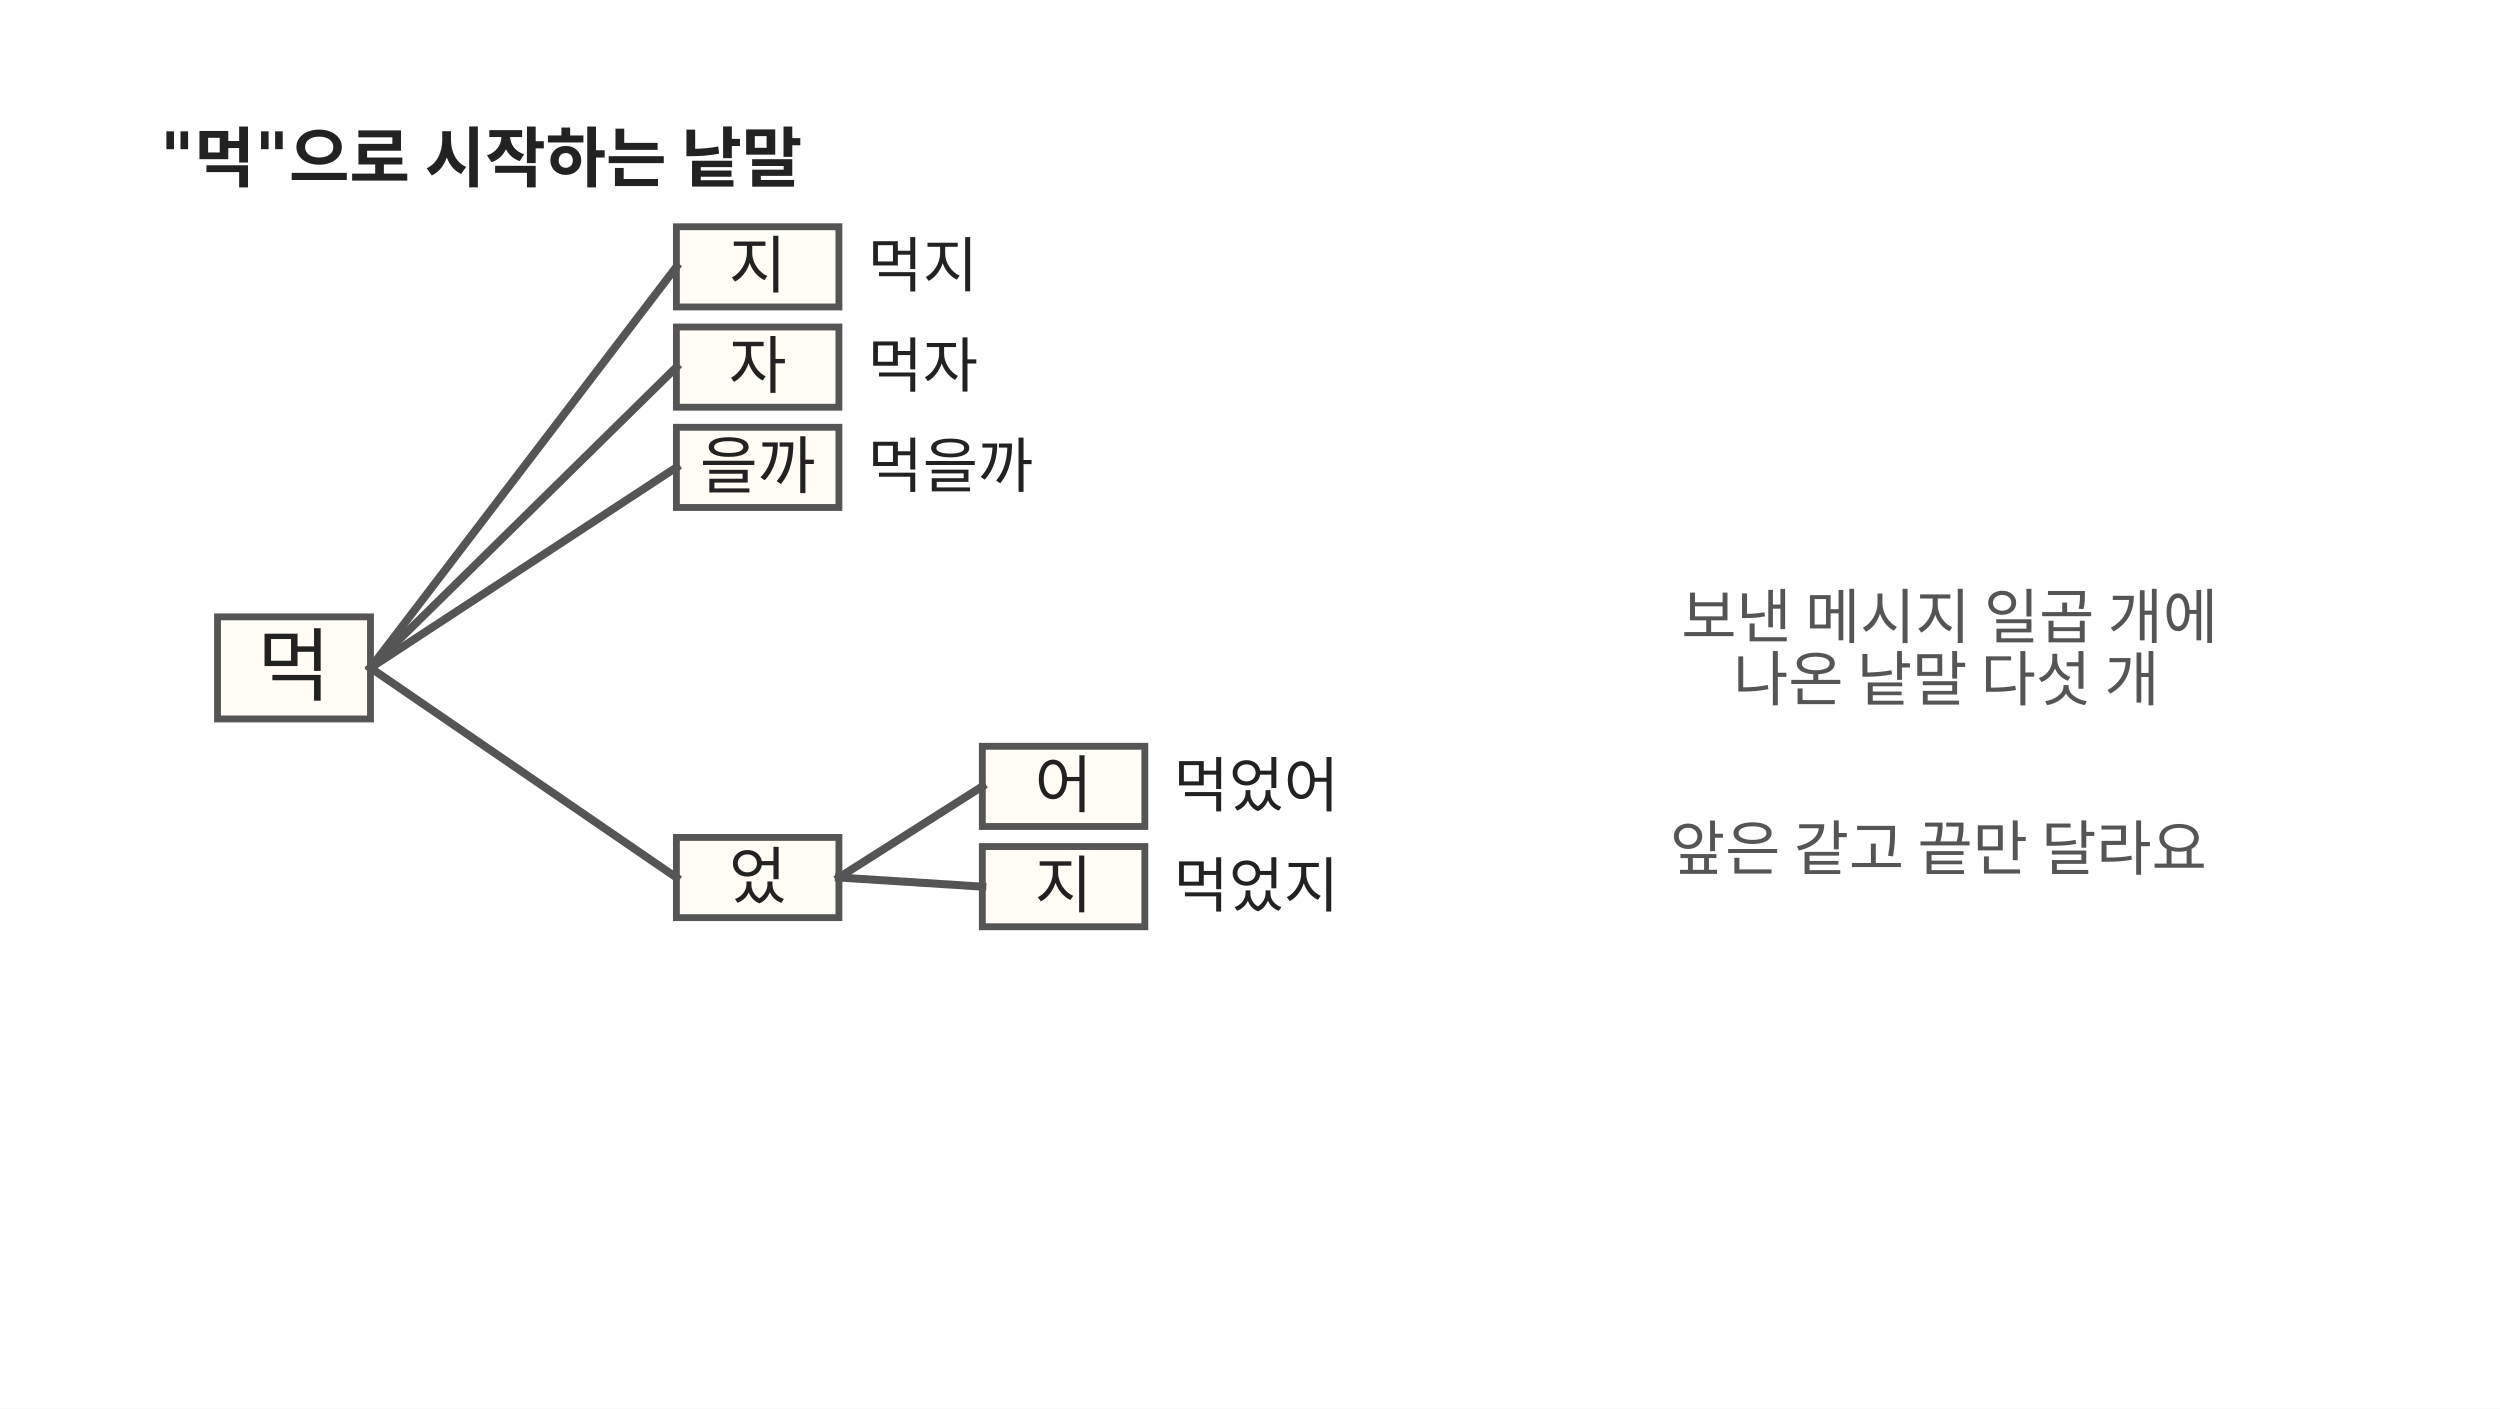
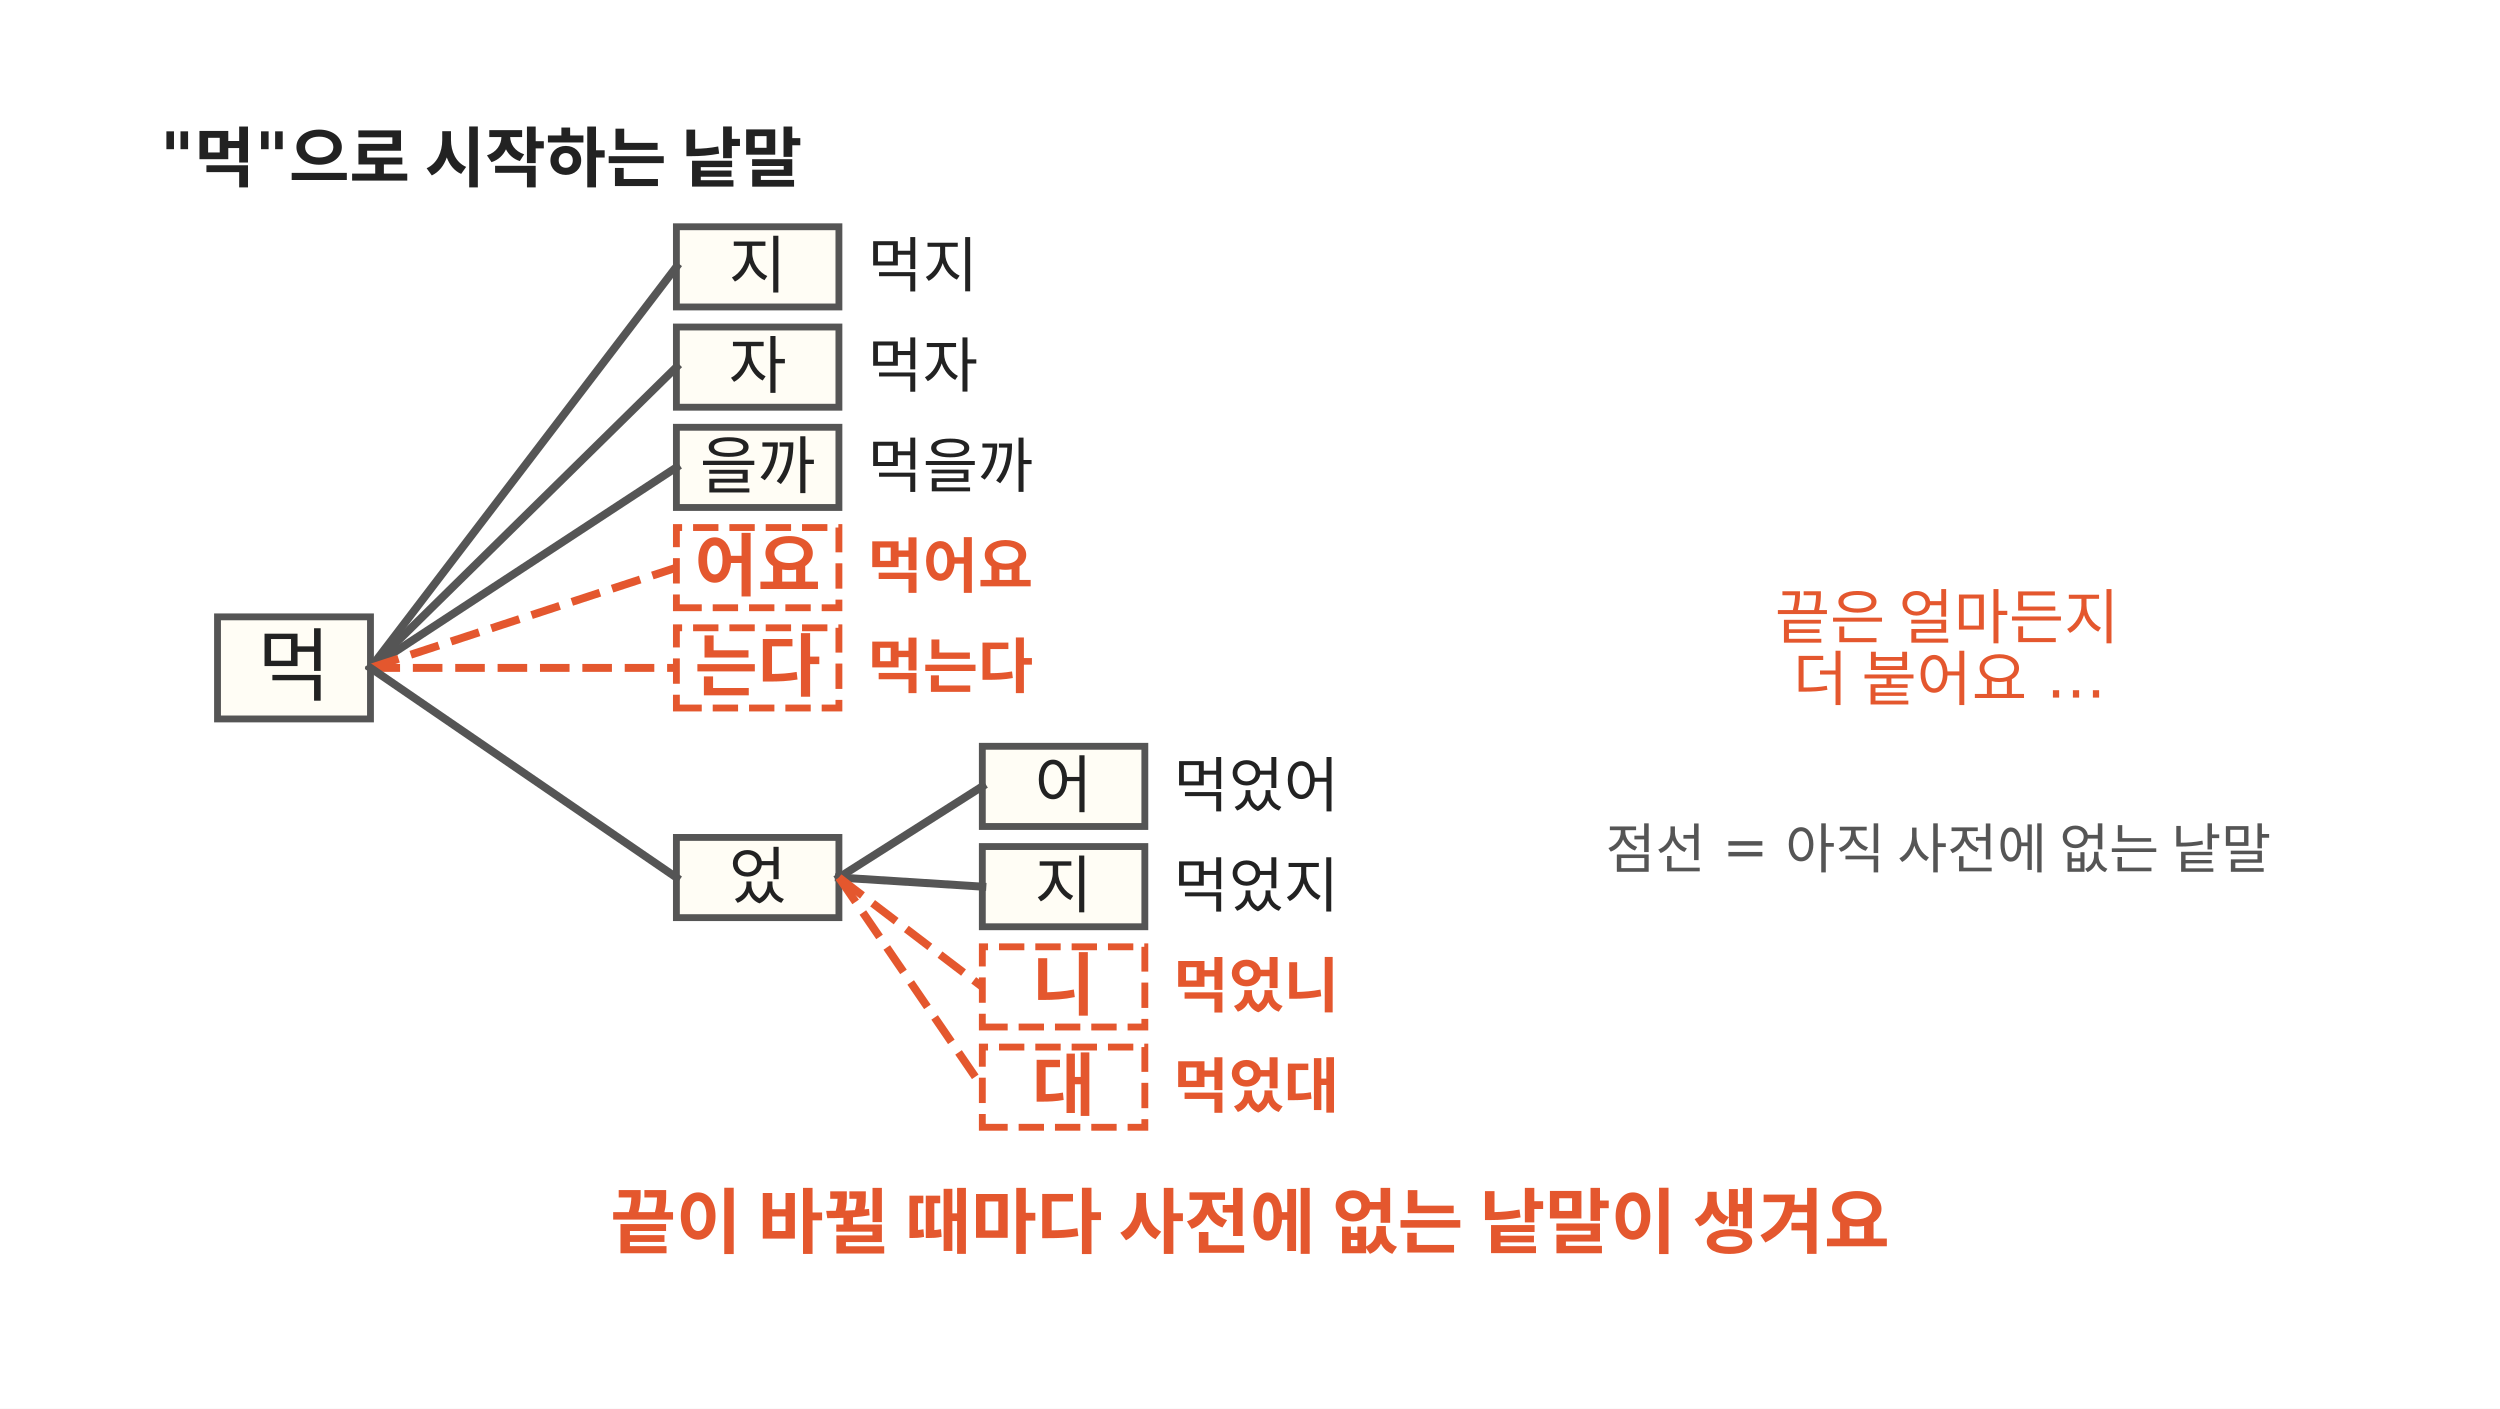
<svg xmlns="http://www.w3.org/2000/svg" width="437.76pt" height="246.672pt" viewBox="0 0 437.76 246.672" version="1.1">
  <defs>
    <style type="text/css">*{stroke-linejoin: round; stroke-linecap: butt}</style>
  </defs>
  <g id="figure_1">
    <g id="patch_1">
      <path d="M 0 246.672  L 437.76 246.672  L 437.76 0  L 0 0  z " style="fill: #ffffff" />
    </g>
    <g id="axes_1">
      <g id="patch_2">
-         <path d="M 18 228.672  L 419.76 228.672  L 419.76 18  L 18 18  L 18 228.672  z " clip-path="url(#p1478756dae)" style="fill: none" />
+         <path d="M 18 228.672  L 419.76 228.672  L 419.76 18  L 18 18  L 18 228.672  z " clip-path="url(#p6059434bf4)" style="fill: none" />
      </g>
      <g id="patch_3">
-         <path d="M 38.088 125.89  L 64.872 125.89  L 64.872 108.014  L 38.088 108.014  z " clip-path="url(#p1478756dae)" style="fill: #fffdf5; stroke: #555555; stroke-width: 1.2; stroke-linejoin: miter" />
+         <path d="M 38.088 125.89  L 64.872 125.89  L 64.872 108.014  L 38.088 108.014  z " clip-path="url(#p6059434bf4)" style="fill: #fffdf5; stroke: #555555; stroke-width: 1.2; stroke-linejoin: miter" />
      </g>
      <g id="patch_4">
-         <path d="M 118.44 53.75  L 146.898 53.75  L 146.898 39.706  L 118.44 39.706  z " clip-path="url(#p1478756dae)" style="fill: #fffdf5; stroke: #555555; stroke-width: 1.2; stroke-linejoin: miter" />
+         <path d="M 118.44 53.75  L 146.898 53.75  L 146.898 39.706  L 118.44 39.706  z " clip-path="url(#p6059434bf4)" style="fill: #fffdf5; stroke: #555555; stroke-width: 1.2; stroke-linejoin: miter" />
      </g>
      <g id="patch_5">
-         <path d="M 118.44 71.306  L 146.898 71.306  L 146.898 57.262  L 118.44 57.262  z " clip-path="url(#p1478756dae)" style="fill: #fffdf5; stroke: #555555; stroke-width: 1.2; stroke-linejoin: miter" />
+         <path d="M 118.44 71.306  L 146.898 71.306  L 146.898 57.262  L 118.44 57.262  z " clip-path="url(#p6059434bf4)" style="fill: #fffdf5; stroke: #555555; stroke-width: 1.2; stroke-linejoin: miter" />
      </g>
      <g id="patch_6">
-         <path d="M 118.44 88.862  L 146.898 88.862  L 146.898 74.818  L 118.44 74.818  z " clip-path="url(#p1478756dae)" style="fill: #fffdf5; stroke: #555555; stroke-width: 1.2; stroke-linejoin: miter" />
+         <path d="M 118.44 88.862  L 146.898 88.862  L 146.898 74.818  L 118.44 74.818  z " clip-path="url(#p6059434bf4)" style="fill: #fffdf5; stroke: #555555; stroke-width: 1.2; stroke-linejoin: miter" />
      </g>
      <g id="patch_7">
-         <path d="M 118.44 160.682  L 146.898 160.682  L 146.898 146.638  L 118.44 146.638  z " clip-path="url(#p1478756dae)" style="fill: #fffdf5; stroke: #555555; stroke-width: 1.2; stroke-linejoin: miter" />
+         <path d="M 118.44 106.418  L 146.898 106.418  L 146.898 92.374  L 118.44 92.374  z " clip-path="url(#p6059434bf4)" style="fill: #ffffff; stroke-dasharray: 4.44,1.92; stroke-dashoffset: 0; stroke: #e4572e; stroke-width: 1.2; stroke-linejoin: miter" />
      </g>
      <g id="patch_8">
-         <path d="M 172.008 144.722  L 200.466 144.722  L 200.466 130.678  L 172.008 130.678  z " clip-path="url(#p1478756dae)" style="fill: #fffdf5; stroke: #555555; stroke-width: 1.2; stroke-linejoin: miter" />
+         <path d="M 118.44 123.974  L 146.898 123.974  L 146.898 109.93  L 118.44 109.93  z " clip-path="url(#p6059434bf4)" style="fill: #ffffff; stroke-dasharray: 4.44,1.92; stroke-dashoffset: 0; stroke: #e4572e; stroke-width: 1.2; stroke-linejoin: miter" />
      </g>
      <g id="patch_9">
-         <path d="M 172.008 162.278  L 200.466 162.278  L 200.466 148.234  L 172.008 148.234  z " clip-path="url(#p1478756dae)" style="fill: #fffdf5; stroke: #555555; stroke-width: 1.2; stroke-linejoin: miter" />
+         <path d="M 118.44 160.682  L 146.898 160.682  L 146.898 146.638  L 118.44 146.638  z " clip-path="url(#p6059434bf4)" style="fill: #fffdf5; stroke: #555555; stroke-width: 1.2; stroke-linejoin: miter" />
+       </g>
+       <g id="patch_10">
+         <path d="M 172.008 144.722  L 200.466 144.722  L 200.466 130.678  L 172.008 130.678  z " clip-path="url(#p6059434bf4)" style="fill: #fffdf5; stroke: #555555; stroke-width: 1.2; stroke-linejoin: miter" />
+       </g>
+       <g id="patch_11">
+         <path d="M 172.008 162.278  L 200.466 162.278  L 200.466 148.234  L 172.008 148.234  z " clip-path="url(#p6059434bf4)" style="fill: #fffdf5; stroke: #555555; stroke-width: 1.2; stroke-linejoin: miter" />
+       </g>
+       <g id="patch_12">
+         <path d="M 172.008 179.834  L 200.466 179.834  L 200.466 165.79  L 172.008 165.79  z " clip-path="url(#p6059434bf4)" style="fill: #ffffff; stroke-dasharray: 4.44,1.92; stroke-dashoffset: 0; stroke: #e4572e; stroke-width: 1.2; stroke-linejoin: miter" />
+       </g>
+       <g id="patch_13">
+         <path d="M 172.008 197.39  L 200.466 197.39  L 200.466 183.346  L 172.008 183.346  z " clip-path="url(#p6059434bf4)" style="fill: #ffffff; stroke-dasharray: 4.44,1.92; stroke-dashoffset: 0; stroke: #e4572e; stroke-width: 1.2; stroke-linejoin: miter" />
      </g>
      <g id="line2d_1">
-         <path d="M 64.872 116.952  L 118.44 46.728  " clip-path="url(#p1478756dae)" style="fill: none; stroke: #555555; stroke-width: 1.4; stroke-linecap: square" />
+         <path d="M 64.872 116.952  L 118.44 46.728  " clip-path="url(#p6059434bf4)" style="fill: none; stroke: #555555; stroke-width: 1.4; stroke-linecap: square" />
      </g>
      <g id="line2d_2">
-         <path d="M 64.872 116.952  L 118.44 64.284  " clip-path="url(#p1478756dae)" style="fill: none; stroke: #555555; stroke-width: 1.4; stroke-linecap: square" />
+         <path d="M 64.872 116.952  L 118.44 64.284  " clip-path="url(#p6059434bf4)" style="fill: none; stroke: #555555; stroke-width: 1.4; stroke-linecap: square" />
      </g>
      <g id="line2d_3">
-         <path d="M 64.872 116.952  L 118.44 81.84  " clip-path="url(#p1478756dae)" style="fill: none; stroke: #555555; stroke-width: 1.4; stroke-linecap: square" />
+         <path d="M 64.872 116.952  L 118.44 81.84  " clip-path="url(#p6059434bf4)" style="fill: none; stroke: #555555; stroke-width: 1.4; stroke-linecap: square" />
      </g>
      <g id="line2d_4">
-         <path d="M 64.872 116.952  L 118.44 153.66  " clip-path="url(#p1478756dae)" style="fill: none; stroke: #555555; stroke-width: 1.4; stroke-linecap: square" />
+         <path d="M 64.872 116.952  L 118.44 99.396  " clip-path="url(#p6059434bf4)" style="fill: none; stroke-dasharray: 5.18,2.24; stroke-dashoffset: 0; stroke: #e4572e; stroke-width: 1.4" />
      </g>
      <g id="line2d_5">
-         <path d="M 146.898 153.66  L 172.008 137.7  " clip-path="url(#p1478756dae)" style="fill: none; stroke: #555555; stroke-width: 1.4; stroke-linecap: square" />
+         <path d="M 64.872 116.952  L 118.44 116.952  " clip-path="url(#p6059434bf4)" style="fill: none; stroke-dasharray: 5.18,2.24; stroke-dashoffset: 0; stroke: #e4572e; stroke-width: 1.4" />
      </g>
      <g id="line2d_6">
-         <path d="M 146.898 153.66  L 172.008 155.256  " clip-path="url(#p1478756dae)" style="fill: none; stroke: #555555; stroke-width: 1.4; stroke-linecap: square" />
+         <path d="M 64.872 116.952  L 118.44 153.66  " clip-path="url(#p6059434bf4)" style="fill: none; stroke: #555555; stroke-width: 1.4; stroke-linecap: square" />
+       </g>
+       <g id="line2d_7">
+         <path d="M 146.898 153.66  L 172.008 137.7  " clip-path="url(#p6059434bf4)" style="fill: none; stroke: #555555; stroke-width: 1.4; stroke-linecap: square" />
+       </g>
+       <g id="line2d_8">
+         <path d="M 146.898 153.66  L 172.008 155.256  " clip-path="url(#p6059434bf4)" style="fill: none; stroke: #555555; stroke-width: 1.4; stroke-linecap: square" />
+       </g>
+       <g id="line2d_9">
+         <path d="M 146.898 153.66  L 172.008 172.812  " clip-path="url(#p6059434bf4)" style="fill: none; stroke-dasharray: 5.18,2.24; stroke-dashoffset: 0; stroke: #e4572e; stroke-width: 1.4" />
+       </g>
+       <g id="line2d_10">
+         <path d="M 146.898 153.66  L 172.008 190.368  " clip-path="url(#p6059434bf4)" style="fill: none; stroke-dasharray: 5.18,2.24; stroke-dashoffset: 0; stroke: #e4572e; stroke-width: 1.4" />
      </g>
      <g id="text_1">
        <text style="fill: #222222; font: 700 11.5px 'Apple SD Gothic Neo', 'Noto Sans KR', 'Malgun Gothic', 'DejaVu Sans', 'Bitstream Vera Sans', 'Computer Modern Sans Serif', 'Lucida Grande', 'Verdana', 'Geneva', 'Lucid', 'Arial', 'Helvetica', 'Avant Garde', sans-serif; text-anchor: start" x="28.044" y="31.389" transform="rotate(-0 28.044 31.38897)">"먹"으로 시작하는 낱말</text>
      </g>
      <g id="text_2">
        <text style="fill: #222222; font: 14px 'Apple SD Gothic Neo', 'Noto Sans KR', 'Malgun Gothic', 'DejaVu Sans', 'Bitstream Vera Sans', 'Computer Modern Sans Serif', 'Lucida Grande', 'Verdana', 'Geneva', 'Lucid', 'Arial', 'Helvetica', 'Avant Garde', sans-serif; text-anchor: middle" x="51.48" y="121.587" transform="rotate(-0 51.48 121.5873)">먹</text>
      </g>
      <g id="text_3">
        <text style="fill: #222222; font: 11px 'Apple SD Gothic Neo', 'Noto Sans KR', 'Malgun Gothic', 'DejaVu Sans', 'Bitstream Vera Sans', 'Computer Modern Sans Serif', 'Lucida Grande', 'Verdana', 'Geneva', 'Lucid', 'Arial', 'Helvetica', 'Avant Garde', sans-serif; text-anchor: middle" x="132.669" y="50.37" transform="rotate(-0 132.669 50.37003)">지</text>
      </g>
      <g id="text_4">
        <text style="fill: #222222; font: 10.5px 'Apple SD Gothic Neo', 'Noto Sans KR', 'Malgun Gothic', 'DejaVu Sans', 'Bitstream Vera Sans', 'Computer Modern Sans Serif', 'Lucida Grande', 'Verdana', 'Geneva', 'Lucid', 'Arial', 'Helvetica', 'Avant Garde', sans-serif; text-anchor: start" x="151.92" y="50.204" transform="rotate(-0 151.92 50.20448)">먹지</text>
      </g>
      <g id="text_5">
        <text style="fill: #222222; font: 11px 'Apple SD Gothic Neo', 'Noto Sans KR', 'Malgun Gothic', 'DejaVu Sans', 'Bitstream Vera Sans', 'Computer Modern Sans Serif', 'Lucida Grande', 'Verdana', 'Geneva', 'Lucid', 'Arial', 'Helvetica', 'Avant Garde', sans-serif; text-anchor: middle" x="132.669" y="67.926" transform="rotate(-0 132.669 67.92603)">자</text>
      </g>
      <g id="text_6">
        <text style="fill: #222222; font: 10.5px 'Apple SD Gothic Neo', 'Noto Sans KR', 'Malgun Gothic', 'DejaVu Sans', 'Bitstream Vera Sans', 'Computer Modern Sans Serif', 'Lucida Grande', 'Verdana', 'Geneva', 'Lucid', 'Arial', 'Helvetica', 'Avant Garde', sans-serif; text-anchor: start" x="151.92" y="67.76" transform="rotate(-0 151.92 67.76048)">먹자</text>
      </g>
      <g id="text_7">
        <text style="fill: #222222; font: 11px 'Apple SD Gothic Neo', 'Noto Sans KR', 'Malgun Gothic', 'DejaVu Sans', 'Bitstream Vera Sans', 'Computer Modern Sans Serif', 'Lucida Grande', 'Verdana', 'Geneva', 'Lucid', 'Arial', 'Helvetica', 'Avant Garde', sans-serif; text-anchor: middle" x="132.669" y="85.482" transform="rotate(-0 132.669 85.48203)">을까</text>
      </g>
      <g id="text_8">
        <text style="fill: #222222; font: 10.5px 'Apple SD Gothic Neo', 'Noto Sans KR', 'Malgun Gothic', 'DejaVu Sans', 'Bitstream Vera Sans', 'Computer Modern Sans Serif', 'Lucida Grande', 'Verdana', 'Geneva', 'Lucid', 'Arial', 'Helvetica', 'Avant Garde', sans-serif; text-anchor: start" x="151.92" y="85.316" transform="rotate(-0 151.92 85.31648)">먹을까</text>
      </g>
      <g id="text_9">
+         <text style="fill: #e4572e; font: 700 12px 'Apple SD Gothic Neo', 'Noto Sans KR', 'Malgun Gothic', 'DejaVu Sans', 'Bitstream Vera Sans', 'Computer Modern Sans Serif', 'Lucida Grande', 'Verdana', 'Geneva', 'Lucid', 'Arial', 'Helvetica', 'Avant Garde', sans-serif; text-anchor: middle" x="132.669" y="103.369" transform="rotate(-0 132.669 103.3691)">어요</text>
+       </g>
+       <g id="text_10">
+         <text style="fill: #e4572e; font: 700 10.5px 'Apple SD Gothic Neo', 'Noto Sans KR', 'Malgun Gothic', 'DejaVu Sans', 'Bitstream Vera Sans', 'Computer Modern Sans Serif', 'Lucida Grande', 'Verdana', 'Geneva', 'Lucid', 'Arial', 'Helvetica', 'Avant Garde', sans-serif; text-anchor: start" x="151.92" y="102.872" transform="rotate(-0 151.92 102.8725)">먹어요</text>
+       </g>
+       <g id="text_11">
+         <text style="fill: #e4572e; font: 700 12px 'Apple SD Gothic Neo', 'Noto Sans KR', 'Malgun Gothic', 'DejaVu Sans', 'Bitstream Vera Sans', 'Computer Modern Sans Serif', 'Lucida Grande', 'Verdana', 'Geneva', 'Lucid', 'Arial', 'Helvetica', 'Avant Garde', sans-serif; text-anchor: middle" x="132.669" y="120.925" transform="rotate(-0 132.669 120.9251)">는다</text>
+       </g>
+       <g id="text_12">
+         <text style="fill: #e4572e; font: 700 10.5px 'Apple SD Gothic Neo', 'Noto Sans KR', 'Malgun Gothic', 'DejaVu Sans', 'Bitstream Vera Sans', 'Computer Modern Sans Serif', 'Lucida Grande', 'Verdana', 'Geneva', 'Lucid', 'Arial', 'Helvetica', 'Avant Garde', sans-serif; text-anchor: start" x="151.92" y="120.428" transform="rotate(-0 151.92 120.4285)">먹는다</text>
+       </g>
+       <g id="text_13">
        <text style="fill: #222222; font: 11px 'Apple SD Gothic Neo', 'Noto Sans KR', 'Malgun Gothic', 'DejaVu Sans', 'Bitstream Vera Sans', 'Computer Modern Sans Serif', 'Lucida Grande', 'Verdana', 'Geneva', 'Lucid', 'Arial', 'Helvetica', 'Avant Garde', sans-serif; text-anchor: middle" x="132.669" y="157.373" transform="rotate(-0 132.669 157.3734)">었</text>
      </g>
-       <g id="text_10">
+       <g id="text_14">
        <text style="fill: #222222; font: 11px 'Apple SD Gothic Neo', 'Noto Sans KR', 'Malgun Gothic', 'DejaVu Sans', 'Bitstream Vera Sans', 'Computer Modern Sans Serif', 'Lucida Grande', 'Verdana', 'Geneva', 'Lucid', 'Arial', 'Helvetica', 'Avant Garde', sans-serif; text-anchor: middle" x="186.237" y="141.342" transform="rotate(-0 186.237 141.342)">어</text>
      </g>
-       <g id="text_11">
+       <g id="text_15">
        <text style="fill: #222222; font: 10.5px 'Apple SD Gothic Neo', 'Noto Sans KR', 'Malgun Gothic', 'DejaVu Sans', 'Bitstream Vera Sans', 'Computer Modern Sans Serif', 'Lucida Grande', 'Verdana', 'Geneva', 'Lucid', 'Arial', 'Helvetica', 'Avant Garde', sans-serif; text-anchor: start" x="205.488" y="141.245" transform="rotate(-0 205.488 141.2446)">먹었어</text>
      </g>
-       <g id="text_12">
+       <g id="text_16">
        <text style="fill: #222222; font: 11px 'Apple SD Gothic Neo', 'Noto Sans KR', 'Malgun Gothic', 'DejaVu Sans', 'Bitstream Vera Sans', 'Computer Modern Sans Serif', 'Lucida Grande', 'Verdana', 'Geneva', 'Lucid', 'Arial', 'Helvetica', 'Avant Garde', sans-serif; text-anchor: middle" x="186.237" y="158.898" transform="rotate(-0 186.237 158.898)">지</text>
      </g>
-       <g id="text_13">
+       <g id="text_17">
        <text style="fill: #222222; font: 10.5px 'Apple SD Gothic Neo', 'Noto Sans KR', 'Malgun Gothic', 'DejaVu Sans', 'Bitstream Vera Sans', 'Computer Modern Sans Serif', 'Lucida Grande', 'Verdana', 'Geneva', 'Lucid', 'Arial', 'Helvetica', 'Avant Garde', sans-serif; text-anchor: start" x="205.488" y="158.801" transform="rotate(-0 205.488 158.8006)">먹었지</text>
      </g>
-       <g id="text_14">
-         <text style="fill: #555555; font: 10.5px 'Apple SD Gothic Neo', 'Noto Sans KR', 'Malgun Gothic', 'DejaVu Sans', 'Bitstream Vera Sans', 'Computer Modern Sans Serif', 'Lucida Grande', 'Verdana', 'Geneva', 'Lucid', 'Arial', 'Helvetica', 'Avant Garde', sans-serif" transform="translate(294.395 111.784)">보낸 메시지 일곱 개에</text>
-         <text style="fill: #555555; font: 10.5px 'Apple SD Gothic Neo', 'Noto Sans KR', 'Malgun Gothic', 'DejaVu Sans', 'Bitstream Vera Sans', 'Computer Modern Sans Serif', 'Lucida Grande', 'Verdana', 'Geneva', 'Lucid', 'Arial', 'Helvetica', 'Avant Garde', sans-serif" transform="translate(303.4775 122.6889)">나온 낱말 다섯 개</text>
+       <g id="text_18">
+         <text style="fill: #e4572e; font: 700 12px 'Apple SD Gothic Neo', 'Noto Sans KR', 'Malgun Gothic', 'DejaVu Sans', 'Bitstream Vera Sans', 'Computer Modern Sans Serif', 'Lucida Grande', 'Verdana', 'Geneva', 'Lucid', 'Arial', 'Helvetica', 'Avant Garde', sans-serif; text-anchor: middle" x="186.237" y="176.785" transform="rotate(-0 186.237 176.7851)">니</text>
      </g>
-       <g id="text_15">
-         <text style="fill: #555555; font: 10.5px 'Apple SD Gothic Neo', 'Noto Sans KR', 'Malgun Gothic', 'DejaVu Sans', 'Bitstream Vera Sans', 'Computer Modern Sans Serif', 'Lucida Grande', 'Verdana', 'Geneva', 'Lucid', 'Arial', 'Helvetica', 'Avant Garde', sans-serif; text-anchor: middle" x="339.408" y="152.348" transform="rotate(-0 339.408 152.3485)">앞은 같고 끝만 달라요</text>
+       <g id="text_19">
+         <text style="fill: #e4572e; font: 700 10.5px 'Apple SD Gothic Neo', 'Noto Sans KR', 'Malgun Gothic', 'DejaVu Sans', 'Bitstream Vera Sans', 'Computer Modern Sans Serif', 'Lucida Grande', 'Verdana', 'Geneva', 'Lucid', 'Arial', 'Helvetica', 'Avant Garde', sans-serif; text-anchor: start" x="205.488" y="176.357" transform="rotate(-0 205.488 176.3566)">먹었니</text>
+       </g>
+       <g id="text_20">
+         <text style="fill: #e4572e; font: 700 12px 'Apple SD Gothic Neo', 'Noto Sans KR', 'Malgun Gothic', 'DejaVu Sans', 'Bitstream Vera Sans', 'Computer Modern Sans Serif', 'Lucida Grande', 'Verdana', 'Geneva', 'Lucid', 'Arial', 'Helvetica', 'Avant Garde', sans-serif; text-anchor: middle" x="186.237" y="194.341" transform="rotate(-0 186.237 194.3411)">대</text>
+       </g>
+       <g id="text_21">
+         <text style="fill: #e4572e; font: 700 10.5px 'Apple SD Gothic Neo', 'Noto Sans KR', 'Malgun Gothic', 'DejaVu Sans', 'Bitstream Vera Sans', 'Computer Modern Sans Serif', 'Lucida Grande', 'Verdana', 'Geneva', 'Lucid', 'Arial', 'Helvetica', 'Avant Garde', sans-serif; text-anchor: start" x="205.488" y="193.913" transform="rotate(-0 205.488 193.9126)">먹었대</text>
+       </g>
+       <g id="text_22">
+         <text style="fill: #e4572e; font: 10.5px 'Apple SD Gothic Neo', 'Noto Sans KR', 'Malgun Gothic', 'DejaVu Sans', 'Bitstream Vera Sans', 'Computer Modern Sans Serif', 'Lucida Grande', 'Verdana', 'Geneva', 'Lucid', 'Arial', 'Helvetica', 'Avant Garde', sans-serif" transform="translate(310.7799 111.8411)">끝은 얼마든지</text>
+         <text style="fill: #e4572e; font: 10.5px 'Apple SD Gothic Neo', 'Noto Sans KR', 'Malgun Gothic', 'DejaVu Sans', 'Bitstream Vera Sans', 'Computer Modern Sans Serif', 'Lucida Grande', 'Verdana', 'Geneva', 'Lucid', 'Arial', 'Helvetica', 'Avant Garde', sans-serif" transform="translate(313.9406 122.6318)">더 붙어요 …</text>
+       </g>
+       <g id="text_23">
+         <text style="fill: #555555; font: 9.5px 'Apple SD Gothic Neo', 'Noto Sans KR', 'Malgun Gothic', 'DejaVu Sans', 'Bitstream Vera Sans', 'Computer Modern Sans Serif', 'Lucida Grande', 'Verdana', 'Geneva', 'Lucid', 'Arial', 'Helvetica', 'Avant Garde', sans-serif; text-anchor: middle" x="339.408" y="152.031" transform="rotate(-0 339.408 152.0315)">점선 = 아직 사전에 없는 낱말</text>
+       </g>
+       <g id="text_24">
+         <text style="fill: #e4572e; font: 700 12.5px 'Apple SD Gothic Neo', 'Noto Sans KR', 'Malgun Gothic', 'DejaVu Sans', 'Bitstream Vera Sans', 'Computer Modern Sans Serif', 'Lucida Grande', 'Verdana', 'Geneva', 'Lucid', 'Arial', 'Helvetica', 'Avant Garde', sans-serif; text-anchor: middle" x="218.88" y="218.465" transform="rotate(-0 218.88 218.4652)">끝이 바뀔 때마다 사전에 없는 낱말이 생겨요</text>
      </g>
    </g>
  </g>
  <defs>
-     <clipPath id="p1478756dae">
+     <clipPath id="p6059434bf4">
      <rect x="18" y="18" width="401.76" height="210.672" />
    </clipPath>
  </defs>
</svg>
